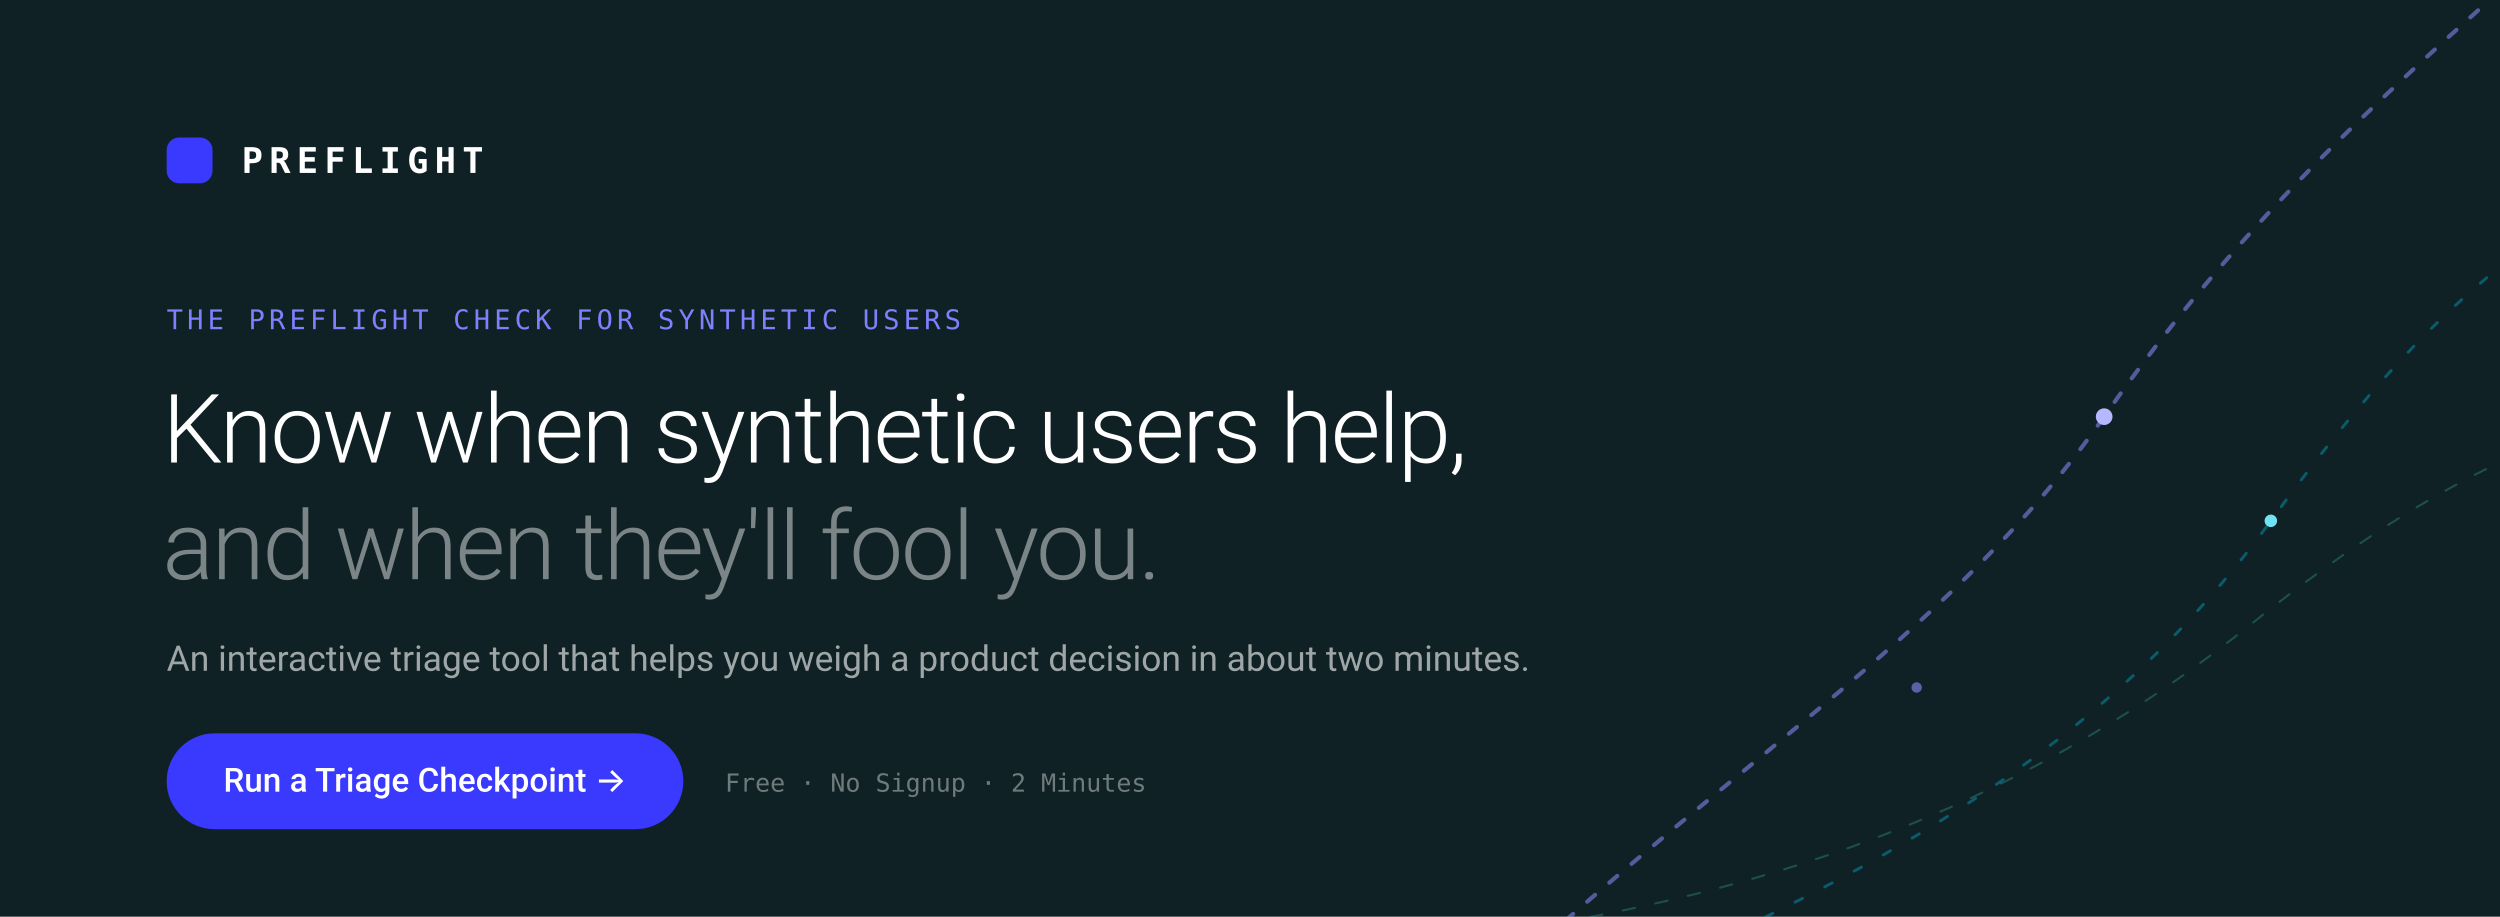
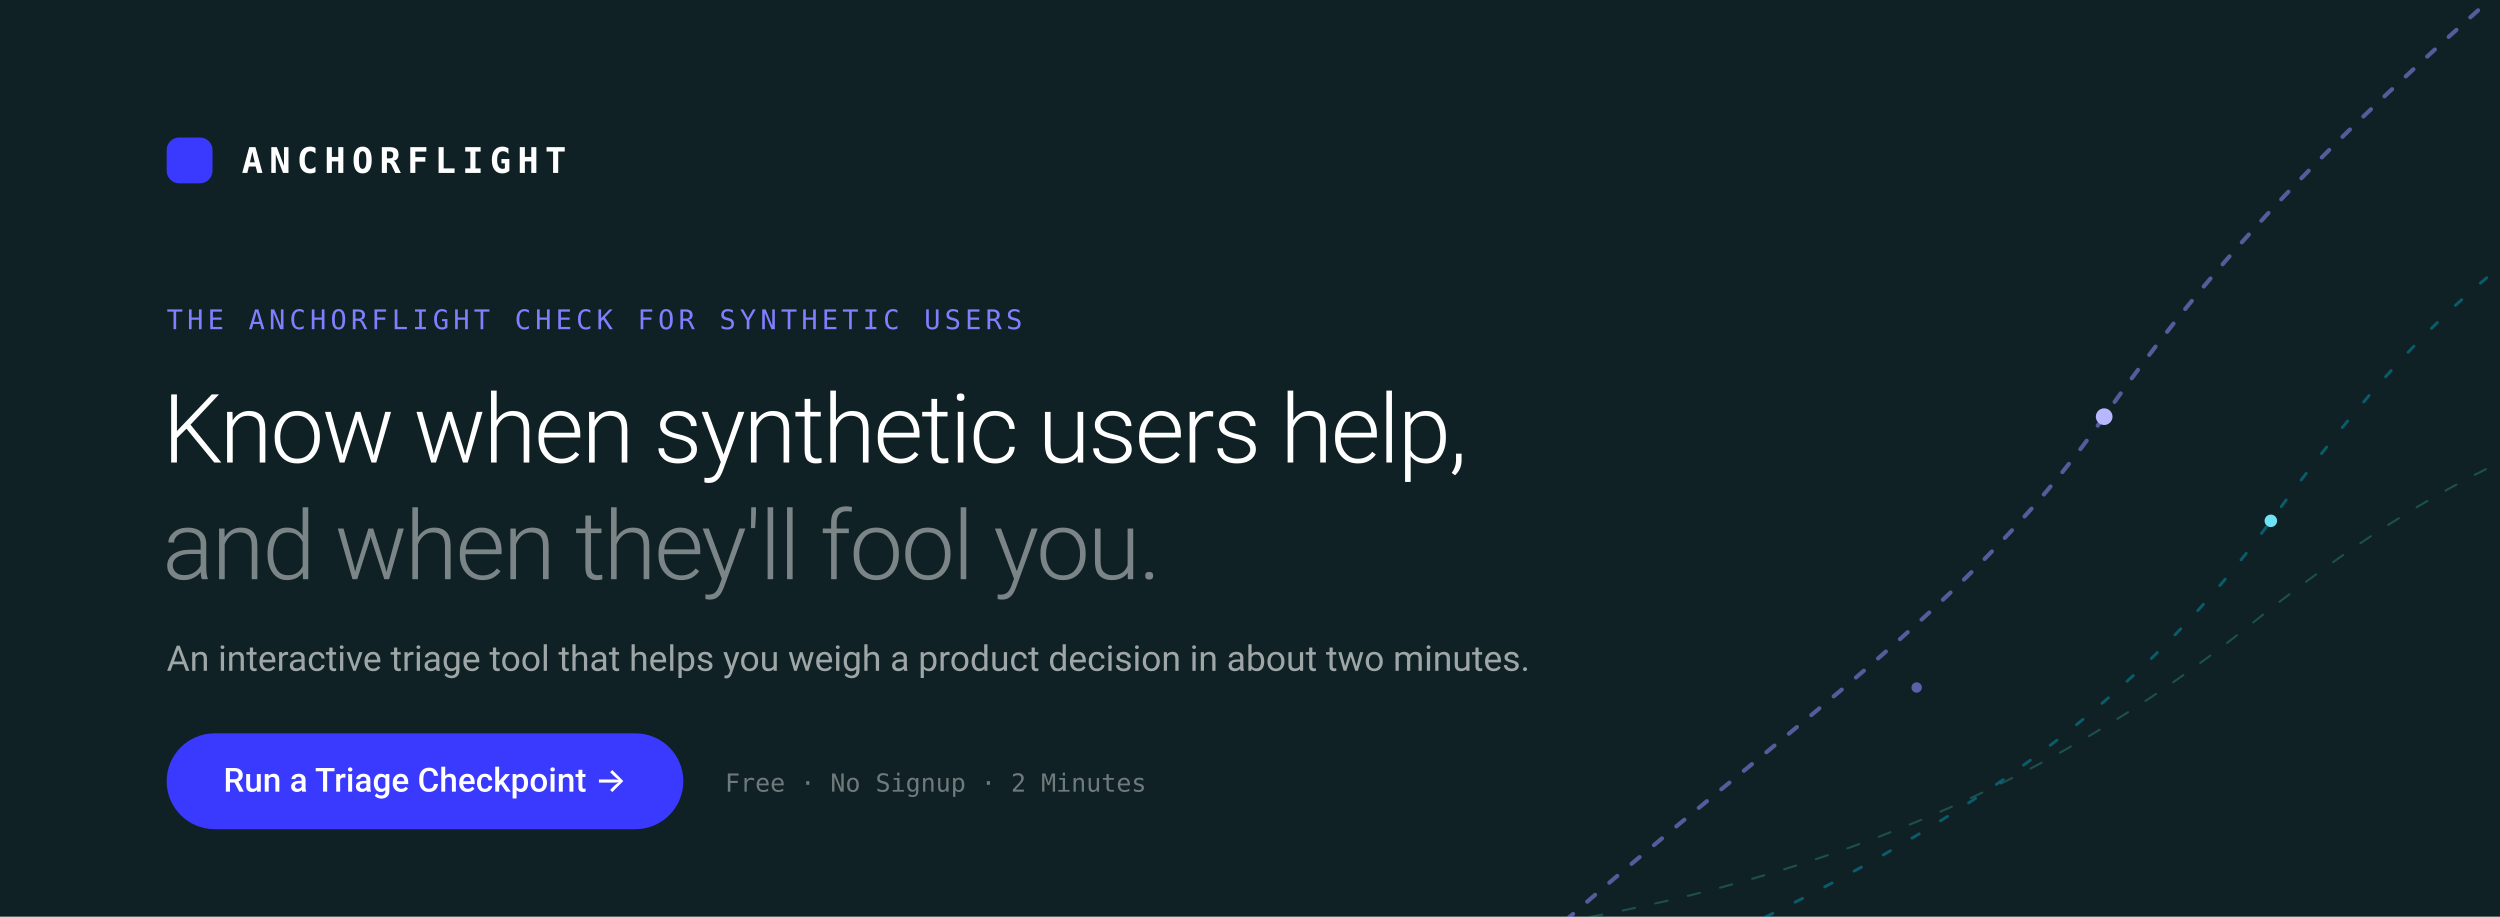
- <svg xmlns="http://www.w3.org/2000/svg" viewBox="0 0 1200 440" width="1200" height="440" role="img" aria-label="Preflight — The Preflight Check for Synthetic Users">
+ <svg xmlns="http://www.w3.org/2000/svg" viewBox="0 0 1200 440" width="1200" height="440" role="img" aria-label="Anchorflight — The Anchorflight Check for Synthetic Users">
  <rect width="1200" height="440" fill="#0F2124" />
  <g fill="none" stroke-linecap="round">
    <path d="M 720 470 C 840 360, 940 300, 1010 200 S 1150 40, 1240 -40" stroke="#8c8cff" stroke-width="2" stroke-dasharray="5 9" opacity="0.55" />
    <path d="M 760 480 C 900 420, 1010 360, 1090 250 S 1210 120, 1280 70" stroke="#00b5d8" stroke-width="1.4" stroke-dasharray="4 12" opacity="0.4" />
    <path d="M 700 450 C 860 430, 980 380, 1080 300 S 1230 210, 1300 180" stroke="#38b2ac" stroke-width="1" stroke-dasharray="6 10" opacity="0.32" />
    <circle cx="1010" cy="200" r="4" fill="#b7b7ff" />
    <circle cx="1090" cy="250" r="3" fill="#6fe3f5" />
    <circle cx="920" cy="330" r="2.5" fill="#8c8cff" opacity="0.6" />
  </g>
  <g>
    <rect x="80" y="66" width="22" height="22" rx="6" fill="#3a3aff" />
-     <text x="116" y="83" font-family="ui-monospace, SFMono-Regular, Menlo, monospace" font-size="17" font-weight="600" letter-spacing="3" fill="#ffffff">PREFLIGHT</text>
+     <text x="116" y="83" font-family="ui-monospace, SFMono-Regular, Menlo, monospace" font-size="17" font-weight="600" letter-spacing="3" fill="#ffffff">ANCHORFLIGHT</text>
  </g>
-   <text x="80" y="158" font-family="ui-monospace, SFMono-Regular, Menlo, monospace" font-size="13" letter-spacing="2" fill="#8080ff">THE PREFLIGHT CHECK FOR SYNTHETIC USERS</text>
+   <text x="80" y="158" font-family="ui-monospace, SFMono-Regular, Menlo, monospace" font-size="13" letter-spacing="2" fill="#8080ff">THE ANCHORFLIGHT CHECK FOR SYNTHETIC USERS</text>
  <text x="78" y="222" font-family="system-ui, -apple-system, Segoe UI, Roboto, sans-serif" font-size="46" font-weight="300" letter-spacing="-1" fill="#ffffff">Know when synthetic users help,</text>
  <text x="78" y="278" font-family="system-ui, -apple-system, Segoe UI, Roboto, sans-serif" font-size="46" font-weight="300" letter-spacing="-1" fill="rgba(255,255,255,0.45)">and when they'll fool you.</text>
  <text x="80" y="322" font-family="system-ui, -apple-system, Segoe UI, Roboto, sans-serif" font-size="17" fill="rgba(255,255,255,0.6)">An interactive triage tool that helps you weigh a product decision in about two minutes.</text>
  <g>
    <rect x="80" y="352" width="248" height="46" rx="23" fill="#3a3aff" />
    <text x="204" y="380" text-anchor="middle" font-family="system-ui, -apple-system, Segoe UI, Roboto, sans-serif" font-size="16" font-weight="500" fill="#ffffff">Run a Triage Checkpoint →</text>
  </g>
  <text x="348" y="380" font-family="ui-monospace, SFMono-Regular, Menlo, monospace" font-size="12" fill="rgba(255,255,255,0.4)">Free · No Signup · 2 Minutes</text>
</svg>
